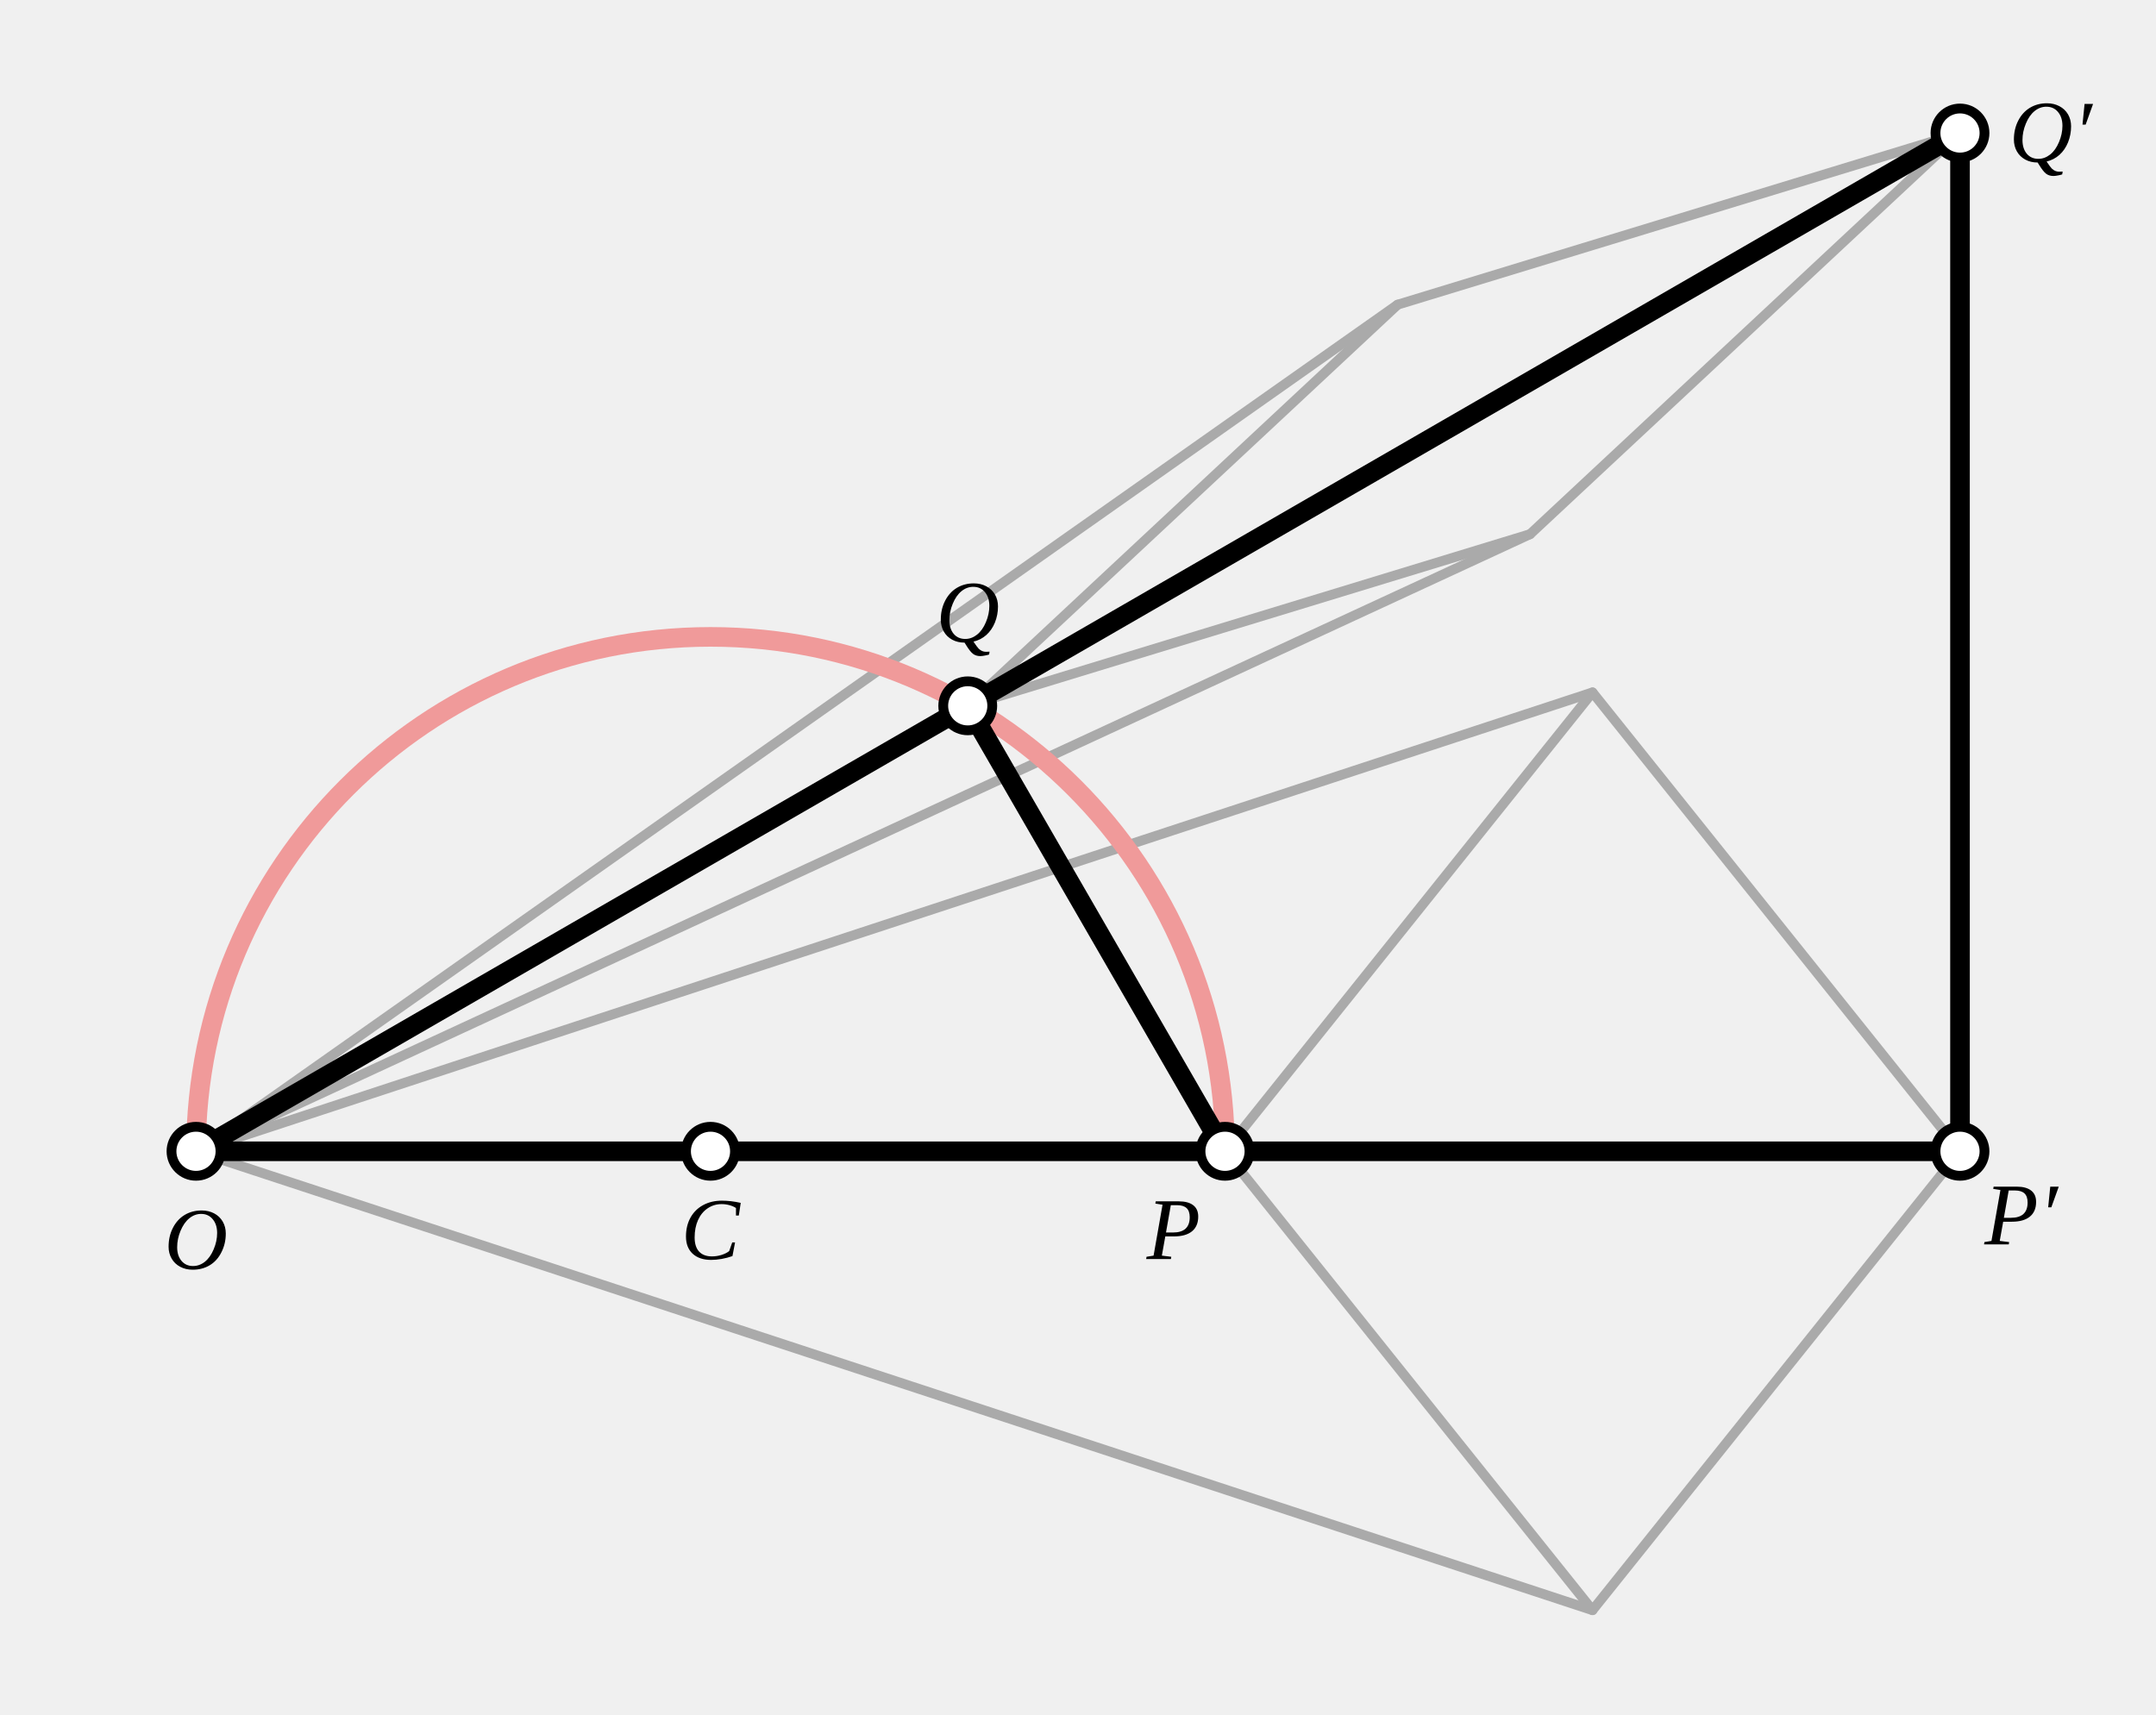
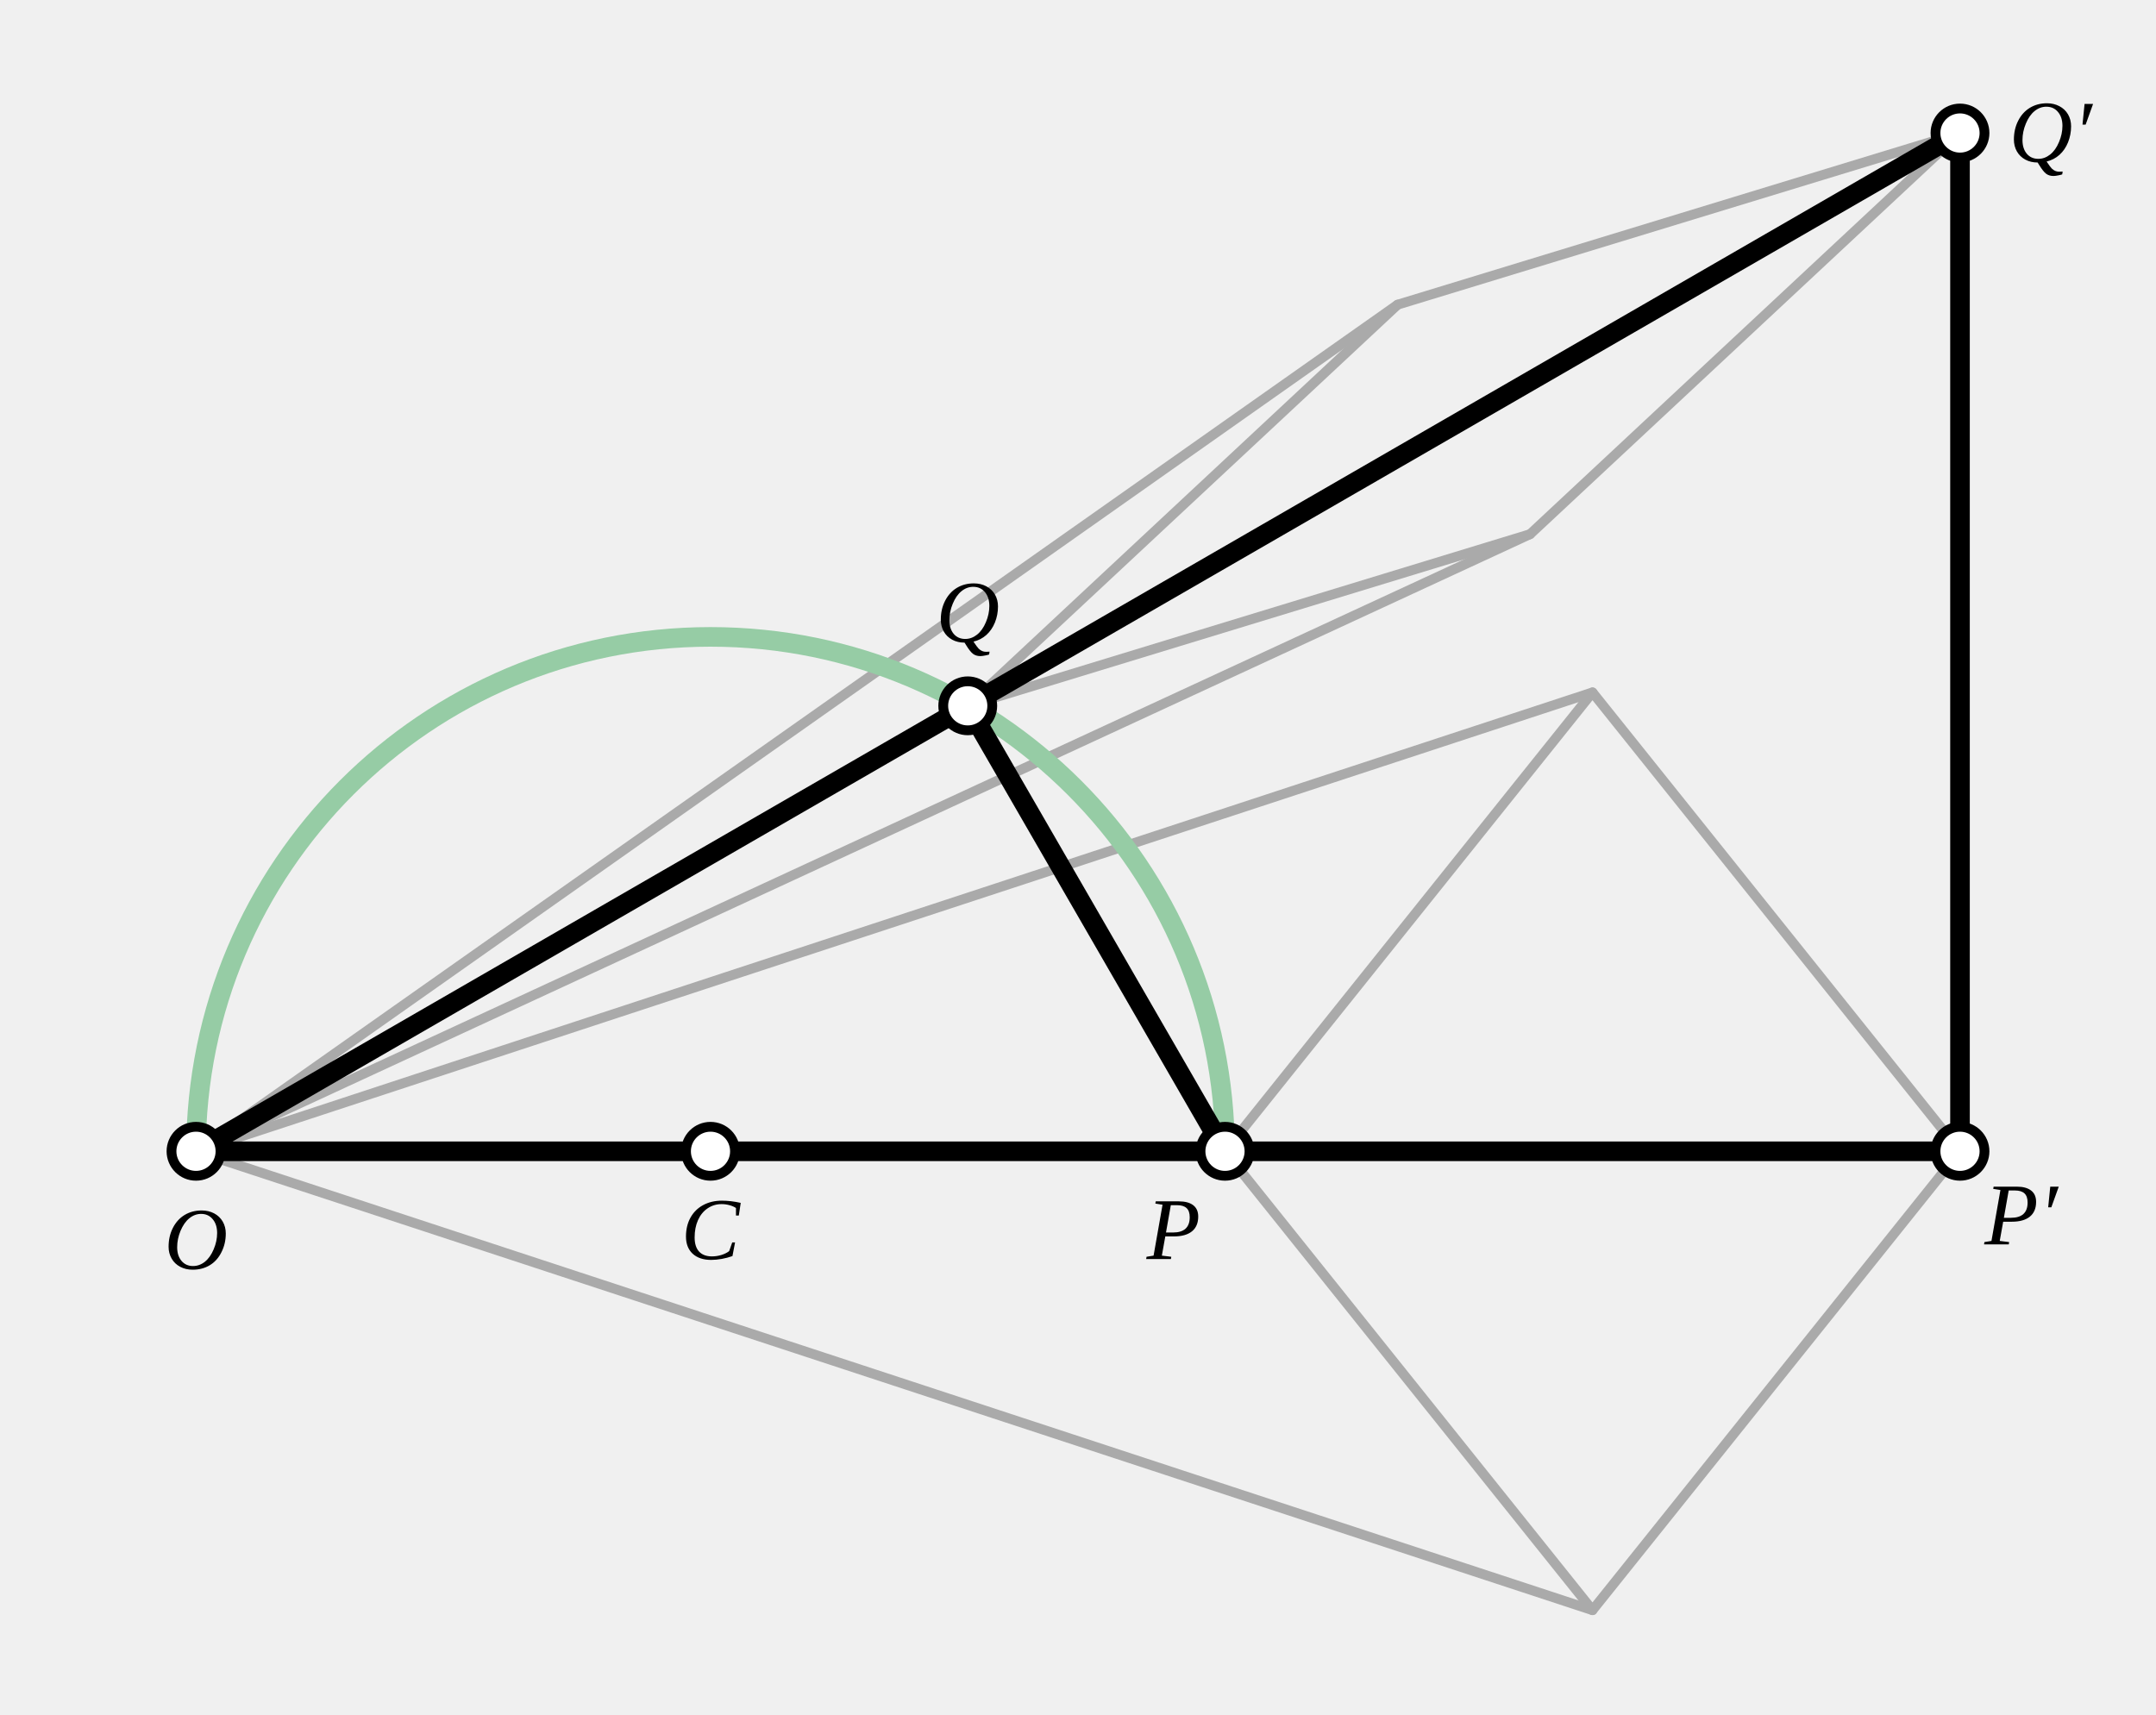
<svg xmlns="http://www.w3.org/2000/svg" width="440" height="350" viewBox="0 0 440 350">
  <g transform="translate(0 95)">
    <g stroke-width="2" stroke-linecap="round" stroke-linejoin="round" fill="none" stroke="#aaa">
      <path d="M40 140 L325 46.33 M40 140 L325 233.67" />
      <path d="M250 140 L325 46.33 L400 140 L325 233.67 Z" />
      <path d="M40 140 L285.23 -32.81 M40 140 L312.27 14.03" />
      <path d="M197.5 49.07 L285.23 -32.81 L400 -67.85 L312.27 14.03 Z" />
    </g>
-     <path d="M40 140 A105 105 0 0 1 250 140" fill="none" stroke="#f09a9a" stroke-width="4" stroke-linecap="round" />
+     <path d="M40 140 A105 105 0 0 1 250 140" fill="none" stroke="#96cca5" stroke-width="4" stroke-linecap="round" />
    <path d="M40 140 L400 140 L400 -67.85 Z M250 140 L197.5 49.07" fill="none" stroke="#000" stroke-width="4" stroke-linecap="round" stroke-linejoin="round" />
    <g fill="#fff" stroke="#000" stroke-width="2">
      <circle cx="250" cy="140" r="5" />
      <circle cx="400" cy="140" r="5" />
      <circle cx="197.5" cy="49.07" r="5" />
      <circle cx="400" cy="-67.85" r="5" />
      <circle cx="40" cy="140" r="5" />
      <circle cx="145" cy="140" r="5" />
    </g>
    <g font-family="'Times New Roman', Times, serif" font-style="italic" font-size="18" fill="#000">
      <text x="40" y="164" text-anchor="middle">O</text>
      <text x="245" y="162" text-anchor="end">P</text>
      <text x="405" y="159">P′</text>
      <text x="197.5" y="36" text-anchor="middle">Q</text>
      <text x="410" y="-62">Q′</text>
      <text x="145" y="162" text-anchor="middle">C</text>
    </g>
  </g>
</svg>
